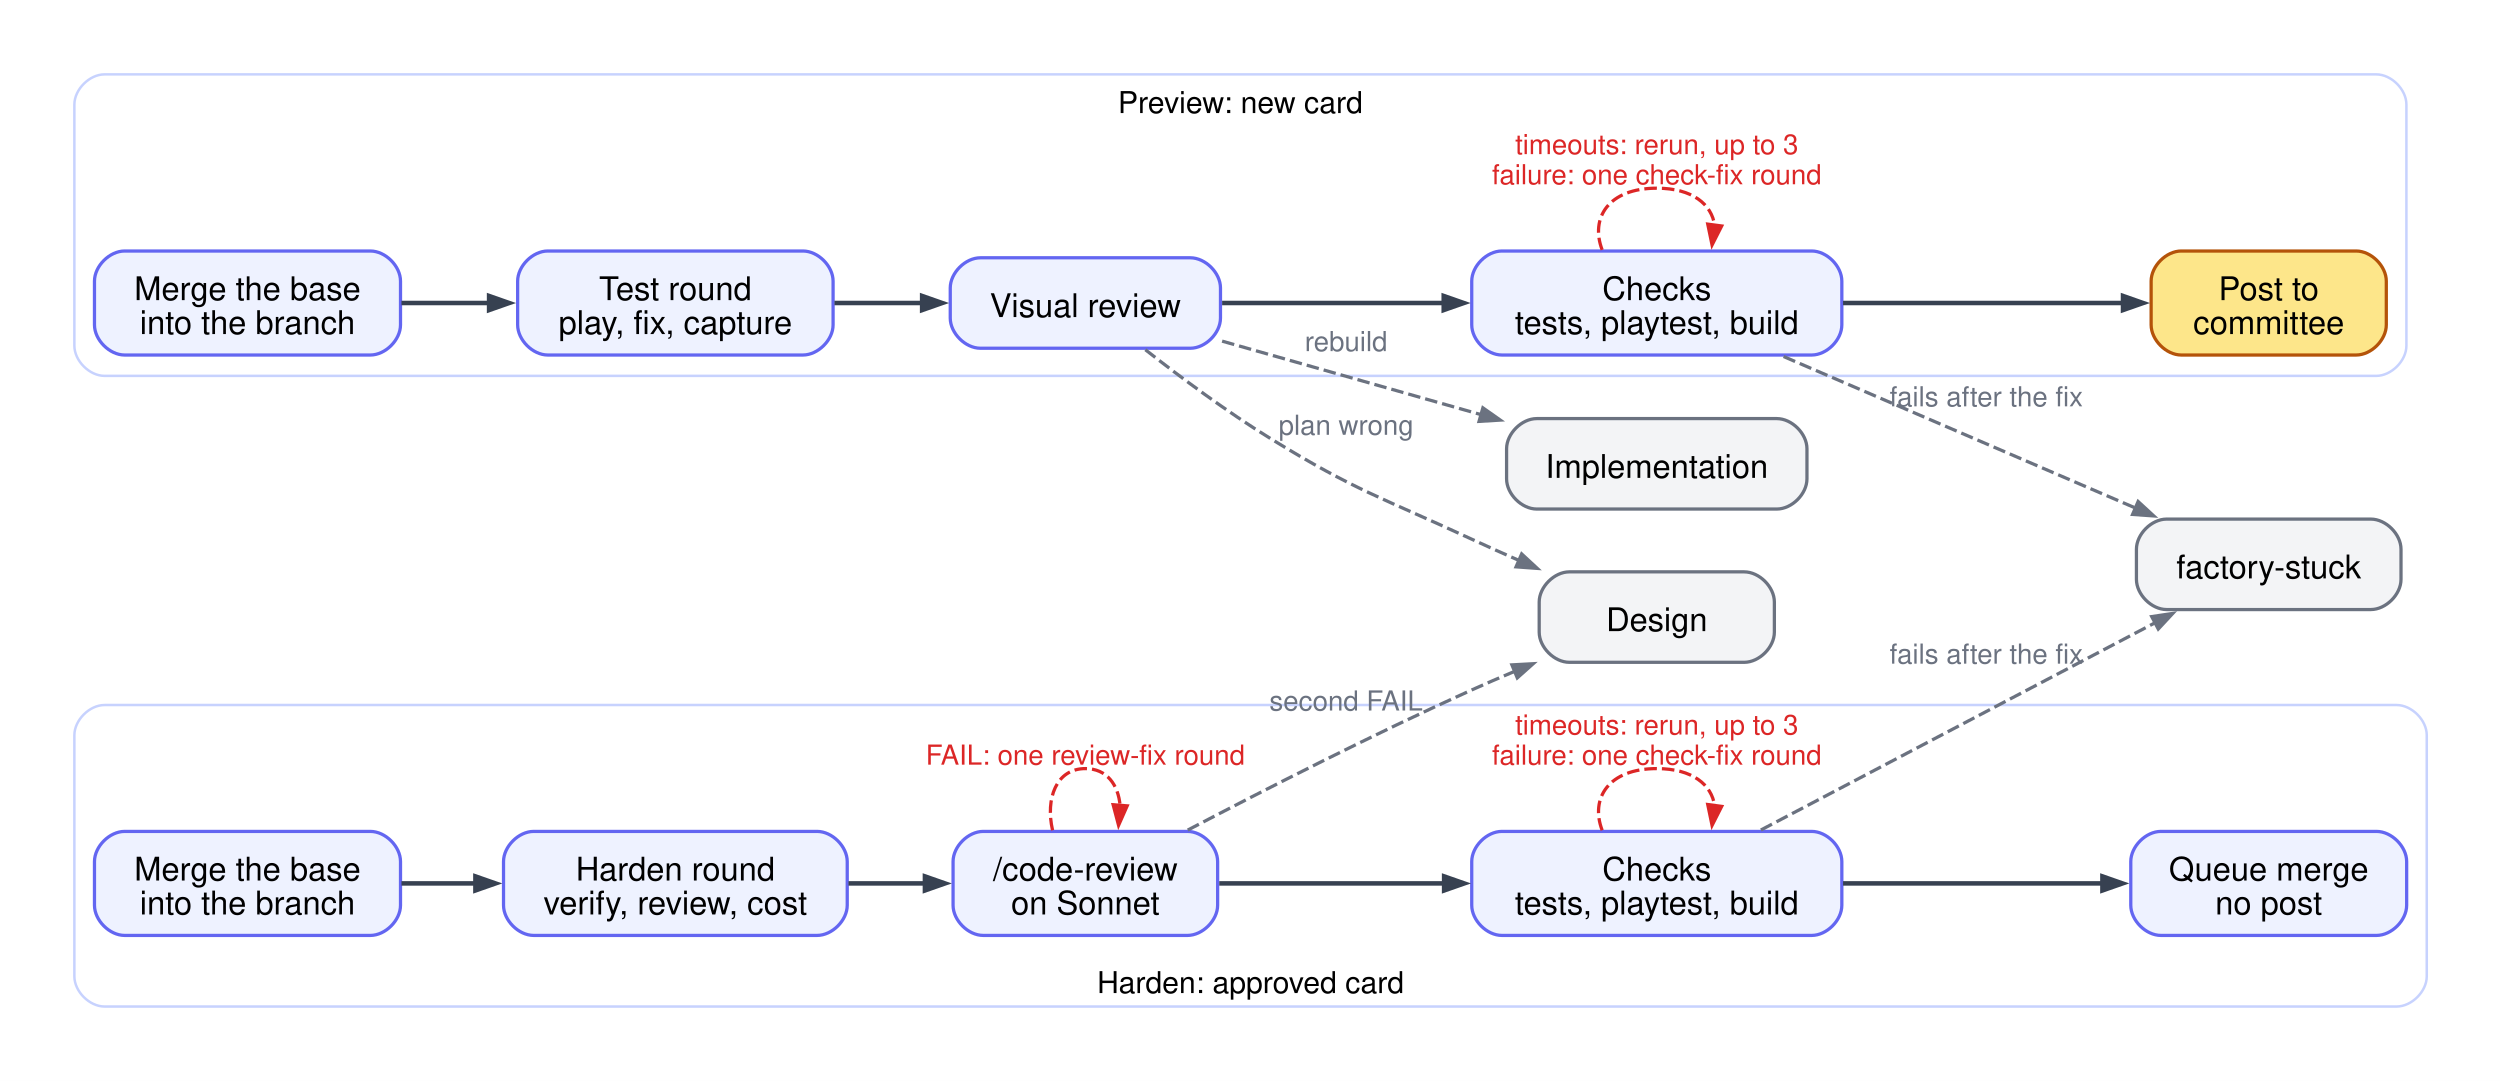
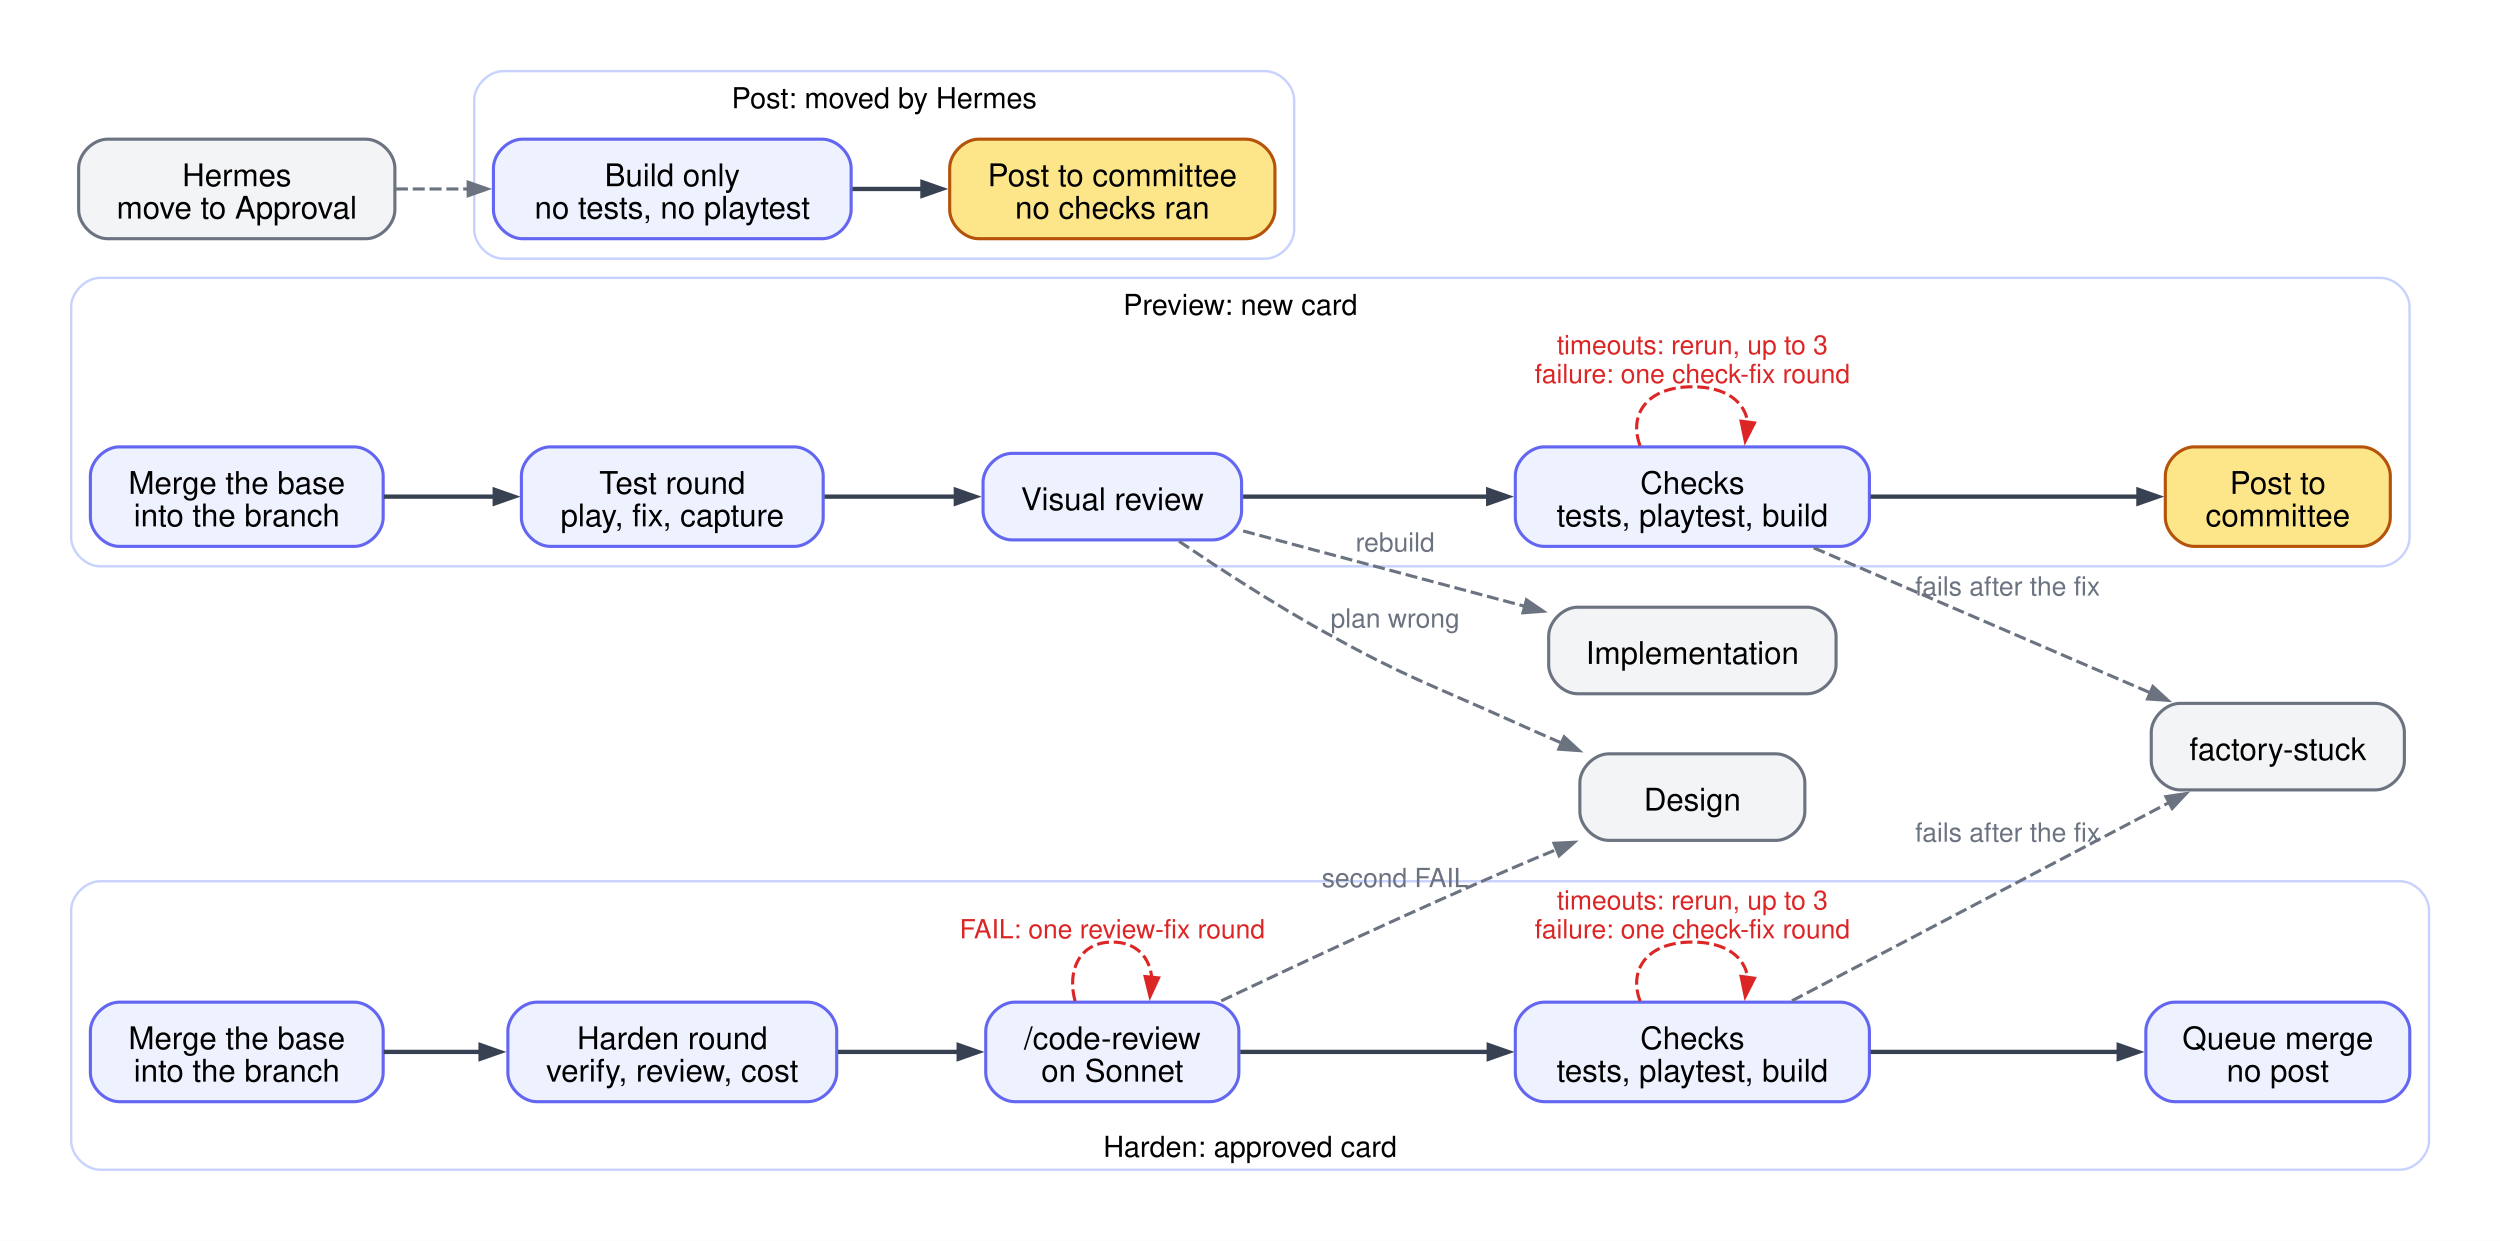
- <svg xmlns="http://www.w3.org/2000/svg" width="995pt" height="430pt" viewBox="0.00 0.00 995.00 430.00">
-   <g id="graph0" class="graph" transform="scale(1 1) rotate(0) translate(21.6 408.6)">
-     <polygon fill="white" stroke="none" points="-21.6,21.6 -21.6,-408.6 973.85,-408.6 973.85,21.6 -21.6,21.6" />
+ <svg xmlns="http://www.w3.org/2000/svg" width="1040pt" height="516pt" viewBox="0.00 0.00 1040.00 516.00">
+   <g id="graph0" class="graph" transform="scale(1 1) rotate(0) translate(21.6 494.6)">
+     <polygon fill="white" stroke="none" points="-21.6,21.6 -21.6,-494.6 1018.47,-494.6 1018.47,21.6 -21.6,21.6" />
    <g id="clust1" class="cluster">
-       <path fill="white" stroke="#c7d2fe" d="M20,-259C20,-259 924.15,-259 924.15,-259 930.15,-259 936.15,-265 936.15,-271 936.15,-271 936.15,-367 936.15,-367 936.15,-373 930.15,-379 924.15,-379 924.15,-379 20,-379 20,-379 14,-379 8,-373 8,-367 8,-367 8,-271 8,-271 8,-265 14,-259 20,-259" />
-       <text xml:space="preserve" text-anchor="middle" x="472.07" y="-363.6" font-family="Helvetica,sans-Serif" font-size="12.00">Preview: new card</text>
+       <path fill="white" stroke="#c7d2fe" d="M20,-259C20,-259 968.77,-259 968.77,-259 974.77,-259 980.77,-265 980.77,-271 980.77,-271 980.77,-367 980.77,-367 980.77,-373 974.77,-379 968.77,-379 968.77,-379 20,-379 20,-379 14,-379 8,-373 8,-367 8,-367 8,-271 8,-271 8,-265 14,-259 20,-259" />
+       <text xml:space="preserve" text-anchor="middle" x="494.39" y="-363.6" font-family="Helvetica,sans-Serif" font-size="12.00">Preview: new card</text>
    </g>
    <g id="clust2" class="cluster">
-       <path fill="white" stroke="#c7d2fe" d="M20,-8C20,-8 932.25,-8 932.25,-8 938.25,-8 944.25,-14 944.25,-20 944.25,-20 944.25,-116 944.25,-116 944.25,-122 938.25,-128 932.25,-128 932.25,-128 20,-128 20,-128 14,-128 8,-122 8,-116 8,-116 8,-20 8,-20 8,-14 14,-8 20,-8" />
-       <text xml:space="preserve" text-anchor="middle" x="476.12" y="-13.35" font-family="Helvetica,sans-Serif" font-size="12.00">Harden: approved card</text>
+       <path fill="white" stroke="#c7d2fe" d="M20,-8C20,-8 976.87,-8 976.87,-8 982.87,-8 988.87,-14 988.87,-20 988.87,-20 988.87,-116 988.87,-116 988.87,-122 982.87,-128 976.87,-128 976.87,-128 20,-128 20,-128 14,-128 8,-122 8,-116 8,-116 8,-20 8,-20 8,-14 14,-8 20,-8" />
+       <text xml:space="preserve" text-anchor="middle" x="498.44" y="-13.35" font-family="Helvetica,sans-Serif" font-size="12.00">Harden: approved card</text>
+     </g>
+     <g id="clust3" class="cluster">
+       <path fill="white" stroke="#c7d2fe" d="M187.67,-387C187.67,-387 504.77,-387 504.77,-387 510.77,-387 516.77,-393 516.77,-399 516.77,-399 516.77,-453 516.77,-453 516.77,-459 510.77,-465 504.77,-465 504.77,-465 187.67,-465 187.67,-465 181.67,-465 175.67,-459 175.67,-453 175.67,-453 175.67,-399 175.67,-399 175.67,-393 181.67,-387 187.67,-387" />
+       <text xml:space="preserve" text-anchor="middle" x="346.22" y="-449.6" font-family="Helvetica,sans-Serif" font-size="12.00">Post: moved by Hermes</text>
    </g>
    <g id="node1" class="node">
      <path fill="#eef2ff" stroke="#6366f1" stroke-width="1.3" d="M125.8,-308.7C125.8,-308.7 28,-308.7 28,-308.7 22,-308.7 16,-302.7 16,-296.7 16,-296.7 16,-279.3 16,-279.3 16,-273.3 22,-267.3 28,-267.3 28,-267.3 125.8,-267.3 125.8,-267.3 131.8,-267.3 137.8,-273.3 137.8,-279.3 137.8,-279.3 137.8,-296.7 137.8,-296.7 137.8,-302.7 131.8,-308.7 125.8,-308.7" />
      <text xml:space="preserve" text-anchor="middle" x="76.9" y="-289.15" font-family="Helvetica,sans-Serif" font-size="13.00">Merge the base</text>
      <text xml:space="preserve" text-anchor="middle" x="76.9" y="-275.65" font-family="Helvetica,sans-Serif" font-size="13.00">into the branch</text>
    </g>
    <g id="node2" class="node">
-       <path fill="#eef2ff" stroke="#6366f1" stroke-width="1.3" d="M297.97,-308.7C297.97,-308.7 196.42,-308.7 196.42,-308.7 190.42,-308.7 184.42,-302.7 184.42,-296.7 184.42,-296.7 184.42,-279.3 184.42,-279.3 184.42,-273.3 190.42,-267.3 196.42,-267.3 196.42,-267.3 297.97,-267.3 297.97,-267.3 303.97,-267.3 309.97,-273.3 309.97,-279.3 309.97,-279.3 309.97,-296.7 309.97,-296.7 309.97,-302.7 303.97,-308.7 297.97,-308.7" />
-       <text xml:space="preserve" text-anchor="middle" x="247.2" y="-289.15" font-family="Helvetica,sans-Serif" font-size="13.00">Test round</text>
-       <text xml:space="preserve" text-anchor="middle" x="247.2" y="-275.65" font-family="Helvetica,sans-Serif" font-size="13.00">play, fix, capture</text>
+       <path fill="#eef2ff" stroke="#6366f1" stroke-width="1.3" d="M308.85,-308.7C308.85,-308.7 207.3,-308.7 207.3,-308.7 201.3,-308.7 195.3,-302.7 195.3,-296.7 195.3,-296.7 195.3,-279.3 195.3,-279.3 195.3,-273.3 201.3,-267.3 207.3,-267.3 207.3,-267.3 308.85,-267.3 308.85,-267.3 314.85,-267.3 320.85,-273.3 320.85,-279.3 320.85,-279.3 320.85,-296.7 320.85,-296.7 320.85,-302.7 314.85,-308.7 308.85,-308.7" />
+       <text xml:space="preserve" text-anchor="middle" x="258.07" y="-289.15" font-family="Helvetica,sans-Serif" font-size="13.00">Test round</text>
+       <text xml:space="preserve" text-anchor="middle" x="258.07" y="-275.65" font-family="Helvetica,sans-Serif" font-size="13.00">play, fix, capture</text>
    </g>
    <g id="edge1" class="edge">
-       <path fill="none" stroke="#374151" stroke-width="1.8" d="M138.18,-288C149.52,-288 161.49,-288 173.17,-288" />
-       <polygon fill="#374151" stroke="#374151" stroke-width="1.8" points="173.06,-290.8 181.06,-288 173.06,-285.2 173.06,-290.8" />
+       <path fill="none" stroke="#374151" stroke-width="1.8" d="M138.06,-288C152.93,-288 169.01,-288 184.41,-288" />
+       <polygon fill="#374151" stroke="#374151" stroke-width="1.8" points="184.21,-290.8 192.21,-288 184.21,-285.2 184.21,-290.8" />
    </g>
    <g id="node3" class="node">
-       <path fill="#eef2ff" stroke="#6366f1" stroke-width="1.3" d="M452.15,-306C452.15,-306 368.6,-306 368.6,-306 362.6,-306 356.6,-300 356.6,-294 356.6,-294 356.6,-282 356.6,-282 356.6,-276 362.6,-270 368.6,-270 368.6,-270 452.15,-270 452.15,-270 458.15,-270 464.15,-276 464.15,-282 464.15,-282 464.15,-294 464.15,-294 464.15,-300 458.15,-306 452.15,-306" />
-       <text xml:space="preserve" text-anchor="middle" x="410.37" y="-282.4" font-family="Helvetica,sans-Serif" font-size="13.00">Visual review</text>
+       <path fill="#eef2ff" stroke="#6366f1" stroke-width="1.3" d="M482.9,-306C482.9,-306 399.35,-306 399.35,-306 393.35,-306 387.35,-300 387.35,-294 387.35,-294 387.35,-282 387.35,-282 387.35,-276 393.35,-270 399.35,-270 399.35,-270 482.9,-270 482.9,-270 488.9,-270 494.9,-276 494.9,-282 494.9,-282 494.9,-294 494.9,-294 494.9,-300 488.9,-306 482.9,-306" />
+       <text xml:space="preserve" text-anchor="middle" x="441.12" y="-282.4" font-family="Helvetica,sans-Serif" font-size="13.00">Visual review</text>
    </g>
    <g id="edge2" class="edge">
-       <path fill="none" stroke="#374151" stroke-width="1.8" d="M310.51,-288C322.04,-288 334.1,-288 345.67,-288" />
-       <polygon fill="#374151" stroke="#374151" stroke-width="1.8" points="345.41,-290.8 353.41,-288 345.41,-285.2 345.41,-290.8" />
+       <path fill="none" stroke="#374151" stroke-width="1.8" d="M321.38,-288C339.08,-288 358.39,-288 376.18,-288" />
+       <polygon fill="#374151" stroke="#374151" stroke-width="1.8" points="376.03,-290.8 384.03,-288 376.03,-285.2 376.03,-290.8" />
    </g>
    <g id="node4" class="node">
-       <path fill="#eef2ff" stroke="#6366f1" stroke-width="1.3" d="M699.45,-308.7C699.45,-308.7 576.15,-308.7 576.15,-308.7 570.15,-308.7 564.15,-302.7 564.15,-296.7 564.15,-296.7 564.15,-279.3 564.15,-279.3 564.15,-273.3 570.15,-267.3 576.15,-267.3 576.15,-267.3 699.45,-267.3 699.45,-267.3 705.45,-267.3 711.45,-273.3 711.45,-279.3 711.45,-279.3 711.45,-296.7 711.45,-296.7 711.45,-302.7 705.45,-308.7 699.45,-308.7" />
-       <text xml:space="preserve" text-anchor="middle" x="637.8" y="-289.15" font-family="Helvetica,sans-Serif" font-size="13.00">Checks</text>
-       <text xml:space="preserve" text-anchor="middle" x="637.8" y="-275.65" font-family="Helvetica,sans-Serif" font-size="13.00">tests, playtest, build</text>
+       <path fill="#eef2ff" stroke="#6366f1" stroke-width="1.3" d="M744.07,-308.7C744.07,-308.7 620.77,-308.7 620.77,-308.7 614.77,-308.7 608.77,-302.7 608.77,-296.7 608.77,-296.7 608.77,-279.3 608.77,-279.3 608.77,-273.3 614.77,-267.3 620.77,-267.3 620.77,-267.3 744.07,-267.3 744.07,-267.3 750.07,-267.3 756.07,-273.3 756.07,-279.3 756.07,-279.3 756.07,-296.7 756.07,-296.7 756.07,-302.7 750.07,-308.7 744.07,-308.7" />
+       <text xml:space="preserve" text-anchor="middle" x="682.42" y="-289.15" font-family="Helvetica,sans-Serif" font-size="13.00">Checks</text>
+       <text xml:space="preserve" text-anchor="middle" x="682.42" y="-275.65" font-family="Helvetica,sans-Serif" font-size="13.00">tests, playtest, build</text>
    </g>
    <g id="edge3" class="edge">
-       <path fill="none" stroke="#374151" stroke-width="1.8" d="M464.8,-288C491.24,-288 523.76,-288 553.38,-288" />
-       <polygon fill="#374151" stroke="#374151" stroke-width="1.8" points="553,-290.8 561,-288 553,-285.2 553,-290.8" />
+       <path fill="none" stroke="#374151" stroke-width="1.8" d="M495.53,-288C525.62,-288 563.86,-288 597.83,-288" />
+       <polygon fill="#374151" stroke="#374151" stroke-width="1.8" points="597.49,-290.8 605.49,-288 597.49,-285.2 597.49,-290.8" />
    </g>
-     <g id="node11" class="node">
-       <path fill="#f3f4f6" stroke="#6b7280" stroke-width="1.3" d="M685.57,-242C685.57,-242 590.02,-242 590.02,-242 584.02,-242 578.02,-236 578.02,-230 578.02,-230 578.02,-218 578.02,-218 578.02,-212 584.02,-206 590.02,-206 590.02,-206 685.57,-206 685.57,-206 691.57,-206 697.57,-212 697.57,-218 697.57,-218 697.57,-230 697.57,-230 697.57,-236 691.57,-242 685.57,-242" />
-       <text xml:space="preserve" text-anchor="middle" x="637.8" y="-218.4" font-family="Helvetica,sans-Serif" font-size="13.00">Implementation</text>
+     <g id="node14" class="node">
+       <path fill="#f3f4f6" stroke="#6b7280" stroke-width="1.3" d="M730.2,-242C730.2,-242 634.65,-242 634.65,-242 628.65,-242 622.65,-236 622.65,-230 622.65,-230 622.65,-218 622.65,-218 622.65,-212 628.65,-206 634.65,-206 634.65,-206 730.2,-206 730.2,-206 736.2,-206 742.2,-212 742.2,-218 742.2,-218 742.2,-230 742.2,-230 742.2,-236 736.2,-242 730.2,-242" />
+       <text xml:space="preserve" text-anchor="middle" x="682.42" y="-218.4" font-family="Helvetica,sans-Serif" font-size="13.00">Implementation</text>
    </g>
-     <g id="edge12" class="edge">
-       <path fill="none" stroke="#6b7280" stroke-width="1.3" stroke-dasharray="5,2" d="M464.8,-272.83C495.74,-264.05 535.02,-252.9 568.22,-243.47" />
-       <polygon fill="#6b7280" stroke="#6b7280" stroke-width="1.3" points="568.59,-246.28 575.52,-241.4 567.06,-240.89 568.59,-246.28" />
-       <text xml:space="preserve" text-anchor="middle" x="514.15" y="-268.85" font-family="Helvetica,sans-Serif" font-size="11.00" fill="#6b7280">rebuild</text>
+     <g id="edge14" class="edge">
+       <path fill="none" stroke="#6b7280" stroke-width="1.3" stroke-dasharray="5,2" d="M495.53,-273.72C530.2,-264.45 575.7,-252.28 613.01,-242.3" />
+       <polygon fill="#6b7280" stroke="#6b7280" stroke-width="1.3" points="613.4,-245.09 620.4,-240.32 611.95,-239.68 613.4,-245.09" />
+       <text xml:space="preserve" text-anchor="middle" x="558.77" y="-265.16" font-family="Helvetica,sans-Serif" font-size="11.00" fill="#6b7280">rebuild</text>
    </g>
-     <g id="node12" class="node">
-       <path fill="#f3f4f6" stroke="#6b7280" stroke-width="1.3" d="M672.6,-181C672.6,-181 603,-181 603,-181 597,-181 591,-175 591,-169 591,-169 591,-157 591,-157 591,-151 597,-145 603,-145 603,-145 672.6,-145 672.6,-145 678.6,-145 684.6,-151 684.6,-157 684.6,-157 684.6,-169 684.6,-169 684.6,-175 678.6,-181 672.6,-181" />
-       <text xml:space="preserve" text-anchor="middle" x="637.8" y="-157.4" font-family="Helvetica,sans-Serif" font-size="13.00">Design</text>
+     <g id="node15" class="node">
+       <path fill="#f3f4f6" stroke="#6b7280" stroke-width="1.3" d="M717.22,-181C717.22,-181 647.62,-181 647.62,-181 641.62,-181 635.62,-175 635.62,-169 635.62,-169 635.62,-157 635.62,-157 635.62,-151 641.62,-145 647.62,-145 647.62,-145 717.22,-145 717.22,-145 723.22,-145 729.22,-151 729.22,-157 729.22,-157 729.22,-169 729.22,-169 729.22,-175 723.22,-181 717.22,-181" />
+       <text xml:space="preserve" text-anchor="middle" x="682.42" y="-157.4" font-family="Helvetica,sans-Serif" font-size="13.00">Design</text>
    </g>
-     <g id="edge13" class="edge">
-       <path fill="none" stroke="#6b7280" stroke-width="1.3" stroke-dasharray="5,2" d="M434.25,-269.41C448.23,-258.47 466.72,-244.71 484.15,-234 518.02,-213.19 528.07,-210.7 564.15,-194 570.31,-191.15 576.8,-188.24 583.27,-185.41" />
-       <polygon fill="#6b7280" stroke="#6b7280" stroke-width="1.3" points="584.02,-188.14 590.24,-182.38 581.79,-183 584.02,-188.14" />
-       <text xml:space="preserve" text-anchor="middle" x="514.15" y="-235.55" font-family="Helvetica,sans-Serif" font-size="11.00" fill="#6b7280">plan wrong</text>
+     <g id="edge15" class="edge">
+       <path fill="none" stroke="#6b7280" stroke-width="1.3" stroke-dasharray="5,2" d="M468.88,-269.42C485.73,-258.04 508.12,-243.51 528.77,-232 563.16,-212.83 572.89,-210.17 608.77,-194 615.05,-191.17 621.66,-188.26 628.22,-185.41" />
+       <polygon fill="#6b7280" stroke="#6b7280" stroke-width="1.3" points="629.08,-188.09 635.31,-182.35 626.86,-182.95 629.08,-188.09" />
+       <text xml:space="preserve" text-anchor="middle" x="558.77" y="-233.55" font-family="Helvetica,sans-Serif" font-size="11.00" fill="#6b7280">plan wrong</text>
    </g>
-     <g id="edge9" class="edge">
-       <path fill="none" stroke="#dc2626" stroke-width="1.3" stroke-dasharray="5,2" d="M616.06,-309.15C611.23,-321.8 618.48,-333.7 637.8,-333.7 651.99,-333.7 659.66,-327.28 660.83,-318.86" />
-       <polygon fill="#dc2626" stroke="#dc2626" stroke-width="1.3" points="663.63,-318.66 659.8,-311.1 658.08,-319.4 663.63,-318.66" />
-       <text xml:space="preserve" text-anchor="middle" x="637.8" y="-347.25" font-family="Helvetica,sans-Serif" font-size="11.00" fill="#dc2626">timeouts: rerun, up to 3</text>
-       <text xml:space="preserve" text-anchor="middle" x="637.8" y="-335.25" font-family="Helvetica,sans-Serif" font-size="11.00" fill="#dc2626">failure: one check-fix round</text>
+     <g id="edge10" class="edge">
+       <path fill="none" stroke="#dc2626" stroke-width="1.3" stroke-dasharray="5,2" d="M660.69,-309.15C655.86,-321.8 663.1,-333.7 682.42,-333.7 696.61,-333.7 704.29,-327.28 705.45,-318.86" />
+       <polygon fill="#dc2626" stroke="#dc2626" stroke-width="1.3" points="708.25,-318.66 704.42,-311.1 702.7,-319.4 708.25,-318.66" />
+       <text xml:space="preserve" text-anchor="middle" x="682.42" y="-347.25" font-family="Helvetica,sans-Serif" font-size="11.00" fill="#dc2626">timeouts: rerun, up to 3</text>
+       <text xml:space="preserve" text-anchor="middle" x="682.42" y="-335.25" font-family="Helvetica,sans-Serif" font-size="11.00" fill="#dc2626">failure: one check-fix round</text>
    </g>
    <g id="node5" class="node">
-       <path fill="#fde68a" stroke="#b45309" stroke-width="1.3" d="M916.15,-308.7C916.15,-308.7 846.55,-308.7 846.55,-308.7 840.55,-308.7 834.55,-302.7 834.55,-296.7 834.55,-296.7 834.55,-279.3 834.55,-279.3 834.55,-273.3 840.55,-267.3 846.55,-267.3 846.55,-267.3 916.15,-267.3 916.15,-267.3 922.15,-267.3 928.15,-273.3 928.15,-279.3 928.15,-279.3 928.15,-296.7 928.15,-296.7 928.15,-302.7 922.15,-308.7 916.15,-308.7" />
-       <text xml:space="preserve" text-anchor="middle" x="881.35" y="-289.15" font-family="Helvetica,sans-Serif" font-size="13.00">Post to</text>
-       <text xml:space="preserve" text-anchor="middle" x="881.35" y="-275.65" font-family="Helvetica,sans-Serif" font-size="13.00">committee</text>
+       <path fill="#fde68a" stroke="#b45309" stroke-width="1.3" d="M960.77,-308.7C960.77,-308.7 891.17,-308.7 891.17,-308.7 885.17,-308.7 879.17,-302.7 879.17,-296.7 879.17,-296.7 879.17,-279.3 879.17,-279.3 879.17,-273.3 885.17,-267.3 891.17,-267.3 891.17,-267.3 960.77,-267.3 960.77,-267.3 966.77,-267.3 972.77,-273.3 972.77,-279.3 972.77,-279.3 972.77,-296.7 972.77,-296.7 972.77,-302.7 966.77,-308.7 960.77,-308.7" />
+       <text xml:space="preserve" text-anchor="middle" x="925.97" y="-289.15" font-family="Helvetica,sans-Serif" font-size="13.00">Post to</text>
+       <text xml:space="preserve" text-anchor="middle" x="925.97" y="-275.65" font-family="Helvetica,sans-Serif" font-size="13.00">committee</text>
    </g>
    <g id="edge4" class="edge">
-       <path fill="none" stroke="#374151" stroke-width="1.8" d="M711.93,-288C747.76,-288 790.26,-288 823.6,-288" />
-       <polygon fill="#374151" stroke="#374151" stroke-width="1.8" points="823.36,-290.8 831.36,-288 823.36,-285.2 823.36,-290.8" />
+       <path fill="none" stroke="#374151" stroke-width="1.8" d="M756.55,-288C792.39,-288 834.89,-288 868.23,-288" />
+       <polygon fill="#374151" stroke="#374151" stroke-width="1.8" points="867.99,-290.8 875.99,-288 867.99,-285.2 867.99,-290.8" />
    </g>
-     <g id="node13" class="node">
-       <path fill="#f3f4f6" stroke="#6b7280" stroke-width="1.3" d="M922,-202C922,-202 840.7,-202 840.7,-202 834.7,-202 828.7,-196 828.7,-190 828.7,-190 828.7,-178 828.7,-178 828.7,-172 834.7,-166 840.7,-166 840.7,-166 922,-166 922,-166 928,-166 934,-172 934,-178 934,-178 934,-190 934,-190 934,-196 928,-202 922,-202" />
-       <text xml:space="preserve" text-anchor="middle" x="881.35" y="-178.4" font-family="Helvetica,sans-Serif" font-size="13.00">factory-stuck</text>
+     <g id="node16" class="node">
+       <path fill="#f3f4f6" stroke="#6b7280" stroke-width="1.3" d="M966.62,-202C966.62,-202 885.32,-202 885.32,-202 879.32,-202 873.32,-196 873.32,-190 873.32,-190 873.32,-178 873.32,-178 873.32,-172 879.32,-166 885.32,-166 885.32,-166 966.62,-166 966.62,-166 972.62,-166 978.62,-172 978.62,-178 978.62,-178 978.62,-190 978.62,-190 978.62,-196 972.62,-202 966.62,-202" />
+       <text xml:space="preserve" text-anchor="middle" x="925.97" y="-178.4" font-family="Helvetica,sans-Serif" font-size="13.00">factory-stuck</text>
    </g>
-     <g id="edge15" class="edge">
-       <path fill="none" stroke="#6b7280" stroke-width="1.3" stroke-dasharray="5,2" d="M688.26,-266.7C729.07,-249.13 786.8,-224.28 828.3,-206.41" />
-       <polygon fill="#6b7280" stroke="#6b7280" stroke-width="1.3" points="829.37,-209 835.61,-203.26 827.16,-203.85 829.37,-209" />
-       <text xml:space="preserve" text-anchor="middle" x="768.95" y="-246.87" font-family="Helvetica,sans-Serif" font-size="11.00" fill="#6b7280">fails after the fix</text>
+     <g id="edge17" class="edge">
+       <path fill="none" stroke="#6b7280" stroke-width="1.3" stroke-dasharray="5,2" d="M732.89,-266.7C773.69,-249.13 831.42,-224.28 872.92,-206.41" />
+       <polygon fill="#6b7280" stroke="#6b7280" stroke-width="1.3" points="874,-209 880.24,-203.26 871.78,-203.85 874,-209" />
+       <text xml:space="preserve" text-anchor="middle" x="813.57" y="-246.87" font-family="Helvetica,sans-Serif" font-size="11.00" fill="#6b7280">fails after the fix</text>
    </g>
    <g id="node6" class="node">
      <path fill="#eef2ff" stroke="#6366f1" stroke-width="1.3" d="M125.8,-77.7C125.8,-77.7 28,-77.7 28,-77.7 22,-77.7 16,-71.7 16,-65.7 16,-65.7 16,-48.3 16,-48.3 16,-42.3 22,-36.3 28,-36.3 28,-36.3 125.8,-36.3 125.8,-36.3 131.8,-36.3 137.8,-42.3 137.8,-48.3 137.8,-48.3 137.8,-65.7 137.8,-65.7 137.8,-71.7 131.8,-77.7 125.8,-77.7" />
      <text xml:space="preserve" text-anchor="middle" x="76.9" y="-58.15" font-family="Helvetica,sans-Serif" font-size="13.00">Merge the base</text>
      <text xml:space="preserve" text-anchor="middle" x="76.9" y="-44.65" font-family="Helvetica,sans-Serif" font-size="13.00">into the branch</text>
    </g>
    <g id="node7" class="node">
-       <path fill="#eef2ff" stroke="#6366f1" stroke-width="1.3" d="M303.6,-77.7C303.6,-77.7 190.8,-77.7 190.8,-77.7 184.8,-77.7 178.8,-71.7 178.8,-65.7 178.8,-65.7 178.8,-48.3 178.8,-48.3 178.8,-42.3 184.8,-36.3 190.8,-36.3 190.8,-36.3 303.6,-36.3 303.6,-36.3 309.6,-36.3 315.6,-42.3 315.6,-48.3 315.6,-48.3 315.6,-65.7 315.6,-65.7 315.6,-71.7 309.6,-77.7 303.6,-77.7" />
-       <text xml:space="preserve" text-anchor="middle" x="247.2" y="-58.15" font-family="Helvetica,sans-Serif" font-size="13.00">Harden round</text>
-       <text xml:space="preserve" text-anchor="middle" x="247.2" y="-44.65" font-family="Helvetica,sans-Serif" font-size="13.00">verify, review, cost</text>
+       <path fill="#eef2ff" stroke="#6366f1" stroke-width="1.3" d="M314.47,-77.7C314.47,-77.7 201.67,-77.7 201.67,-77.7 195.67,-77.7 189.67,-71.7 189.67,-65.7 189.67,-65.7 189.67,-48.3 189.67,-48.3 189.67,-42.3 195.67,-36.3 201.67,-36.3 201.67,-36.3 314.47,-36.3 314.47,-36.3 320.47,-36.3 326.47,-42.3 326.47,-48.3 326.47,-48.3 326.47,-65.7 326.47,-65.7 326.47,-71.7 320.47,-77.7 314.47,-77.7" />
+       <text xml:space="preserve" text-anchor="middle" x="258.07" y="-58.15" font-family="Helvetica,sans-Serif" font-size="13.00">Harden round</text>
+       <text xml:space="preserve" text-anchor="middle" x="258.07" y="-44.65" font-family="Helvetica,sans-Serif" font-size="13.00">verify, review, cost</text>
    </g>
    <g id="edge5" class="edge">
-       <path fill="none" stroke="#374151" stroke-width="1.8" d="M138.18,-57C147.74,-57 157.75,-57 167.65,-57" />
-       <polygon fill="#374151" stroke="#374151" stroke-width="1.8" points="167.61,-59.8 175.61,-57 167.61,-54.2 167.61,-59.8" />
+       <path fill="none" stroke="#374151" stroke-width="1.8" d="M138.06,-57C151.1,-57 165.08,-57 178.71,-57" />
+       <polygon fill="#374151" stroke="#374151" stroke-width="1.8" points="178.32,-59.8 186.32,-57 178.32,-54.2 178.32,-59.8" />
    </g>
    <g id="node8" class="node">
-       <path fill="#eef2ff" stroke="#6366f1" stroke-width="1.3" d="M451.02,-77.7C451.02,-77.7 369.72,-77.7 369.72,-77.7 363.72,-77.7 357.72,-71.7 357.72,-65.7 357.72,-65.7 357.72,-48.3 357.72,-48.3 357.72,-42.3 363.72,-36.3 369.72,-36.3 369.72,-36.3 451.02,-36.3 451.02,-36.3 457.02,-36.3 463.02,-42.3 463.02,-48.3 463.02,-48.3 463.02,-65.7 463.02,-65.7 463.02,-71.7 457.02,-77.7 451.02,-77.7" />
-       <text xml:space="preserve" text-anchor="middle" x="410.37" y="-58.15" font-family="Helvetica,sans-Serif" font-size="13.00">/code-review</text>
-       <text xml:space="preserve" text-anchor="middle" x="410.37" y="-44.65" font-family="Helvetica,sans-Serif" font-size="13.00">on Sonnet</text>
+       <path fill="#eef2ff" stroke="#6366f1" stroke-width="1.3" d="M481.77,-77.7C481.77,-77.7 400.47,-77.7 400.47,-77.7 394.47,-77.7 388.47,-71.7 388.47,-65.7 388.47,-65.7 388.47,-48.3 388.47,-48.3 388.47,-42.3 394.47,-36.3 400.47,-36.3 400.47,-36.3 481.77,-36.3 481.77,-36.3 487.77,-36.3 493.77,-42.3 493.77,-48.3 493.77,-48.3 493.77,-65.7 493.77,-65.7 493.77,-71.7 487.77,-77.7 481.77,-77.7" />
+       <text xml:space="preserve" text-anchor="middle" x="441.12" y="-58.15" font-family="Helvetica,sans-Serif" font-size="13.00">/code-review</text>
+       <text xml:space="preserve" text-anchor="middle" x="441.12" y="-44.65" font-family="Helvetica,sans-Serif" font-size="13.00">on Sonnet</text>
    </g>
    <g id="edge6" class="edge">
-       <path fill="none" stroke="#374151" stroke-width="1.8" d="M316.09,-57C326.19,-57 336.58,-57 346.57,-57" />
-       <polygon fill="#374151" stroke="#374151" stroke-width="1.8" points="346.52,-59.8 354.52,-57 346.52,-54.2 346.52,-59.8" />
+       <path fill="none" stroke="#374151" stroke-width="1.8" d="M327.01,-57C343.55,-57 361.17,-57 377.46,-57" />
+       <polygon fill="#374151" stroke="#374151" stroke-width="1.8" points="377.22,-59.8 385.22,-57 377.22,-54.2 377.22,-59.8" />
+     </g>
+     <g id="edge12" class="edge">
+       <path fill="none" stroke="#dc2626" stroke-width="1.3" stroke-dasharray="5,2" d="M425.63,-78.15C422.19,-90.8 427.35,-102.7 441.12,-102.7 451.24,-102.7 456.71,-96.28 457.54,-87.86" />
+       <polygon fill="#dc2626" stroke="#dc2626" stroke-width="1.3" points="460.35,-87.81 456.81,-80.11 454.77,-88.34 460.35,-87.81" />
+       <text xml:space="preserve" text-anchor="middle" x="441.12" y="-104.25" font-family="Helvetica,sans-Serif" font-size="11.00" fill="#dc2626">FAIL: one review-fix round</text>
+     </g>
+     <g id="node9" class="node">
+       <path fill="#eef2ff" stroke="#6366f1" stroke-width="1.3" d="M744.07,-77.7C744.07,-77.7 620.77,-77.7 620.77,-77.7 614.77,-77.7 608.77,-71.7 608.77,-65.7 608.77,-65.7 608.77,-48.3 608.77,-48.3 608.77,-42.3 614.77,-36.3 620.77,-36.3 620.77,-36.3 744.07,-36.3 744.07,-36.3 750.07,-36.3 756.07,-42.3 756.07,-48.3 756.07,-48.3 756.07,-65.7 756.07,-65.7 756.07,-71.7 750.07,-77.7 744.07,-77.7" />
+       <text xml:space="preserve" text-anchor="middle" x="682.42" y="-58.15" font-family="Helvetica,sans-Serif" font-size="13.00">Checks</text>
+       <text xml:space="preserve" text-anchor="middle" x="682.42" y="-44.65" font-family="Helvetica,sans-Serif" font-size="13.00">tests, playtest, build</text>
+     </g>
+     <g id="edge7" class="edge">
+       <path fill="none" stroke="#374151" stroke-width="1.8" d="M494.34,-57C524.63,-57 563.47,-57 597.91,-57" />
+       <polygon fill="#374151" stroke="#374151" stroke-width="1.8" points="597.72,-59.8 605.72,-57 597.72,-54.2 597.72,-59.8" />
+     </g>
+     <g id="edge16" class="edge">
+       <path fill="none" stroke="#6b7280" stroke-width="1.3" stroke-dasharray="5,2" d="M486.4,-78.23C519.82,-94.07 566.91,-115.99 608.77,-134 614.34,-136.4 620.18,-138.84 626.01,-141.24" />
+       <polygon fill="#6b7280" stroke="#6b7280" stroke-width="1.3" points="624.87,-143.79 633.33,-144.21 626.98,-138.6 624.87,-143.79" />
+       <text xml:space="preserve" text-anchor="middle" x="558.77" y="-125.56" font-family="Helvetica,sans-Serif" font-size="11.00" fill="#6b7280">second FAIL</text>
    </g>
    <g id="edge11" class="edge">
-       <path fill="none" stroke="#dc2626" stroke-width="1.3" stroke-dasharray="5,2" d="M397.32,-78.15C394.42,-90.8 398.77,-102.7 410.37,-102.7 418.9,-102.7 423.51,-96.28 424.21,-87.86" />
-       <polygon fill="#dc2626" stroke="#dc2626" stroke-width="1.3" points="427.02,-87.87 423.59,-80.12 421.43,-88.31 427.02,-87.87" />
-       <text xml:space="preserve" text-anchor="middle" x="410.37" y="-104.25" font-family="Helvetica,sans-Serif" font-size="11.00" fill="#dc2626">FAIL: one review-fix round</text>
-     </g>
-     <g id="node9" class="node">
-       <path fill="#eef2ff" stroke="#6366f1" stroke-width="1.3" d="M699.45,-77.7C699.45,-77.7 576.15,-77.7 576.15,-77.7 570.15,-77.7 564.15,-71.7 564.15,-65.7 564.15,-65.7 564.15,-48.3 564.15,-48.3 564.15,-42.3 570.15,-36.3 576.15,-36.3 576.15,-36.3 699.45,-36.3 699.45,-36.3 705.45,-36.3 711.45,-42.3 711.45,-48.3 711.45,-48.3 711.45,-65.7 711.45,-65.7 711.45,-71.7 705.45,-77.7 699.45,-77.7" />
-       <text xml:space="preserve" text-anchor="middle" x="637.8" y="-58.15" font-family="Helvetica,sans-Serif" font-size="13.00">Checks</text>
-       <text xml:space="preserve" text-anchor="middle" x="637.8" y="-44.65" font-family="Helvetica,sans-Serif" font-size="13.00">tests, playtest, build</text>
-     </g>
-     <g id="edge7" class="edge">
-       <path fill="none" stroke="#374151" stroke-width="1.8" d="M463.66,-57C490.3,-57 523.34,-57 553.39,-57" />
-       <polygon fill="#374151" stroke="#374151" stroke-width="1.8" points="553.16,-59.8 561.16,-57 553.16,-54.2 553.16,-59.8" />
-     </g>
-     <g id="edge14" class="edge">
-       <path fill="none" stroke="#6b7280" stroke-width="1.3" stroke-dasharray="5,2" d="M451.12,-78.23C481.69,-94.26 525.15,-116.43 564.15,-134 569.68,-136.49 575.48,-138.99 581.3,-141.43" />
-       <polygon fill="#6b7280" stroke="#6b7280" stroke-width="1.3" points="580.14,-143.98 588.61,-144.44 582.28,-138.8 580.14,-143.98" />
-       <text xml:space="preserve" text-anchor="middle" x="514.15" y="-125.8" font-family="Helvetica,sans-Serif" font-size="11.00" fill="#6b7280">second FAIL</text>
-     </g>
-     <g id="edge10" class="edge">
-       <path fill="none" stroke="#dc2626" stroke-width="1.3" stroke-dasharray="5,2" d="M616.06,-78.15C611.23,-90.8 618.48,-102.7 637.8,-102.7 651.99,-102.7 659.66,-96.28 660.83,-87.86" />
-       <polygon fill="#dc2626" stroke="#dc2626" stroke-width="1.3" points="663.63,-87.66 659.8,-80.1 658.08,-88.4 663.63,-87.66" />
-       <text xml:space="preserve" text-anchor="middle" x="637.8" y="-116.25" font-family="Helvetica,sans-Serif" font-size="11.00" fill="#dc2626">timeouts: rerun, up to 3</text>
-       <text xml:space="preserve" text-anchor="middle" x="637.8" y="-104.25" font-family="Helvetica,sans-Serif" font-size="11.00" fill="#dc2626">failure: one check-fix round</text>
+       <path fill="none" stroke="#dc2626" stroke-width="1.3" stroke-dasharray="5,2" d="M660.69,-78.15C655.86,-90.8 663.1,-102.7 682.42,-102.7 696.61,-102.7 704.29,-96.28 705.45,-87.86" />
+       <polygon fill="#dc2626" stroke="#dc2626" stroke-width="1.3" points="708.25,-87.66 704.42,-80.1 702.7,-88.4 708.25,-87.66" />
+       <text xml:space="preserve" text-anchor="middle" x="682.42" y="-116.25" font-family="Helvetica,sans-Serif" font-size="11.00" fill="#dc2626">timeouts: rerun, up to 3</text>
+       <text xml:space="preserve" text-anchor="middle" x="682.42" y="-104.25" font-family="Helvetica,sans-Serif" font-size="11.00" fill="#dc2626">failure: one check-fix round</text>
    </g>
    <g id="node10" class="node">
-       <path fill="#eef2ff" stroke="#6366f1" stroke-width="1.3" d="M924.25,-77.7C924.25,-77.7 838.45,-77.7 838.45,-77.7 832.45,-77.7 826.45,-71.7 826.45,-65.7 826.45,-65.7 826.45,-48.3 826.45,-48.3 826.45,-42.3 832.45,-36.3 838.45,-36.3 838.45,-36.3 924.25,-36.3 924.25,-36.3 930.25,-36.3 936.25,-42.3 936.25,-48.3 936.25,-48.3 936.25,-65.7 936.25,-65.7 936.25,-71.7 930.25,-77.7 924.25,-77.7" />
-       <text xml:space="preserve" text-anchor="middle" x="881.35" y="-58.15" font-family="Helvetica,sans-Serif" font-size="13.00">Queue merge</text>
-       <text xml:space="preserve" text-anchor="middle" x="881.35" y="-44.65" font-family="Helvetica,sans-Serif" font-size="13.00">no post</text>
+       <path fill="#eef2ff" stroke="#6366f1" stroke-width="1.3" d="M968.87,-77.7C968.87,-77.7 883.07,-77.7 883.07,-77.7 877.07,-77.7 871.07,-71.7 871.07,-65.7 871.07,-65.7 871.07,-48.3 871.07,-48.3 871.07,-42.3 877.07,-36.3 883.07,-36.3 883.07,-36.3 968.87,-36.3 968.87,-36.3 974.87,-36.3 980.87,-42.3 980.87,-48.3 980.87,-48.3 980.87,-65.7 980.87,-65.7 980.87,-71.7 974.87,-77.7 968.87,-77.7" />
+       <text xml:space="preserve" text-anchor="middle" x="925.97" y="-58.15" font-family="Helvetica,sans-Serif" font-size="13.00">Queue merge</text>
+       <text xml:space="preserve" text-anchor="middle" x="925.97" y="-44.65" font-family="Helvetica,sans-Serif" font-size="13.00">no post</text>
    </g>
    <g id="edge8" class="edge">
-       <path fill="none" stroke="#374151" stroke-width="1.8" d="M711.93,-57C744.86,-57 783.43,-57 815.34,-57" />
-       <polygon fill="#374151" stroke="#374151" stroke-width="1.8" points="815.16,-59.8 823.16,-57 815.16,-54.2 815.16,-59.8" />
+       <path fill="none" stroke="#374151" stroke-width="1.8" d="M756.55,-57C789.49,-57 828.05,-57 859.96,-57" />
+       <polygon fill="#374151" stroke="#374151" stroke-width="1.8" points="859.79,-59.8 867.79,-57 859.79,-54.2 859.79,-59.8" />
    </g>
-     <g id="edge16" class="edge">
-       <path fill="none" stroke="#6b7280" stroke-width="1.3" stroke-dasharray="5,2" d="M679.23,-78.26C722.67,-101.1 791.49,-137.28 836.28,-160.83" />
-       <polygon fill="#6b7280" stroke="#6b7280" stroke-width="1.3" points="834.78,-163.2 843.16,-164.45 837.39,-158.25 834.78,-163.2" />
-       <text xml:space="preserve" text-anchor="middle" x="768.95" y="-144.47" font-family="Helvetica,sans-Serif" font-size="11.00" fill="#6b7280">fails after the fix</text>
+     <g id="edge18" class="edge">
+       <path fill="none" stroke="#6b7280" stroke-width="1.3" stroke-dasharray="5,2" d="M723.86,-78.26C767.29,-101.1 836.11,-137.28 880.91,-160.83" />
+       <polygon fill="#6b7280" stroke="#6b7280" stroke-width="1.3" points="879.41,-163.2 887.79,-164.45 882.01,-158.25 879.41,-163.2" />
+       <text xml:space="preserve" text-anchor="middle" x="813.57" y="-144.47" font-family="Helvetica,sans-Serif" font-size="11.00" fill="#6b7280">fails after the fix</text>
+     </g>
+     <g id="node11" class="node">
+       <path fill="#eef2ff" stroke="#6366f1" stroke-width="1.3" d="M320.47,-436.7C320.47,-436.7 195.67,-436.7 195.67,-436.7 189.67,-436.7 183.67,-430.7 183.67,-424.7 183.67,-424.7 183.67,-407.3 183.67,-407.3 183.67,-401.3 189.67,-395.3 195.67,-395.3 195.67,-395.3 320.47,-395.3 320.47,-395.3 326.47,-395.3 332.47,-401.3 332.47,-407.3 332.47,-407.3 332.47,-424.7 332.47,-424.7 332.47,-430.7 326.47,-436.7 320.47,-436.7" />
+       <text xml:space="preserve" text-anchor="middle" x="258.07" y="-417.15" font-family="Helvetica,sans-Serif" font-size="13.00">Build only</text>
+       <text xml:space="preserve" text-anchor="middle" x="258.07" y="-403.65" font-family="Helvetica,sans-Serif" font-size="13.00">no tests, no playtest</text>
+     </g>
+     <g id="node12" class="node">
+       <path fill="#fde68a" stroke="#b45309" stroke-width="1.3" d="M496.77,-436.7C496.77,-436.7 385.47,-436.7 385.47,-436.7 379.47,-436.7 373.47,-430.7 373.47,-424.7 373.47,-424.7 373.47,-407.3 373.47,-407.3 373.47,-401.3 379.47,-395.3 385.47,-395.3 385.47,-395.3 496.77,-395.3 496.77,-395.3 502.77,-395.3 508.77,-401.3 508.77,-407.3 508.77,-407.3 508.77,-424.7 508.77,-424.7 508.77,-430.7 502.77,-436.7 496.77,-436.7" />
+       <text xml:space="preserve" text-anchor="middle" x="441.12" y="-417.15" font-family="Helvetica,sans-Serif" font-size="13.00">Post to committee</text>
+       <text xml:space="preserve" text-anchor="middle" x="441.12" y="-403.65" font-family="Helvetica,sans-Serif" font-size="13.00">no checks ran</text>
+     </g>
+     <g id="edge9" class="edge">
+       <path fill="none" stroke="#374151" stroke-width="1.8" d="M332.98,-416C342.67,-416 352.63,-416 362.38,-416" />
+       <polygon fill="#374151" stroke="#374151" stroke-width="1.8" points="362.14,-418.8 370.14,-416 362.14,-413.2 362.14,-418.8" />
+     </g>
+     <g id="node13" class="node">
+       <path fill="#f3f4f6" stroke="#6b7280" stroke-width="1.3" d="M130.67,-436.7C130.67,-436.7 23.12,-436.7 23.12,-436.7 17.12,-436.7 11.12,-430.7 11.12,-424.7 11.12,-424.7 11.12,-407.3 11.12,-407.3 11.12,-401.3 17.12,-395.3 23.12,-395.3 23.12,-395.3 130.67,-395.3 130.67,-395.3 136.67,-395.3 142.67,-401.3 142.67,-407.3 142.67,-407.3 142.67,-424.7 142.67,-424.7 142.67,-430.7 136.67,-436.7 130.67,-436.7" />
+       <text xml:space="preserve" text-anchor="middle" x="76.9" y="-417.15" font-family="Helvetica,sans-Serif" font-size="13.00">Hermes</text>
+       <text xml:space="preserve" text-anchor="middle" x="76.9" y="-403.65" font-family="Helvetica,sans-Serif" font-size="13.00">move to Approval</text>
+     </g>
+     <g id="edge13" class="edge">
+       <path fill="none" stroke="#6b7280" stroke-width="1.3" stroke-dasharray="5,2" d="M143.09,-416C152.95,-416 163.23,-416 173.42,-416" />
+       <polygon fill="#6b7280" stroke="#6b7280" stroke-width="1.3" points="173.16,-418.8 181.16,-416 173.16,-413.2 173.16,-418.8" />
    </g>
  </g>
</svg>
